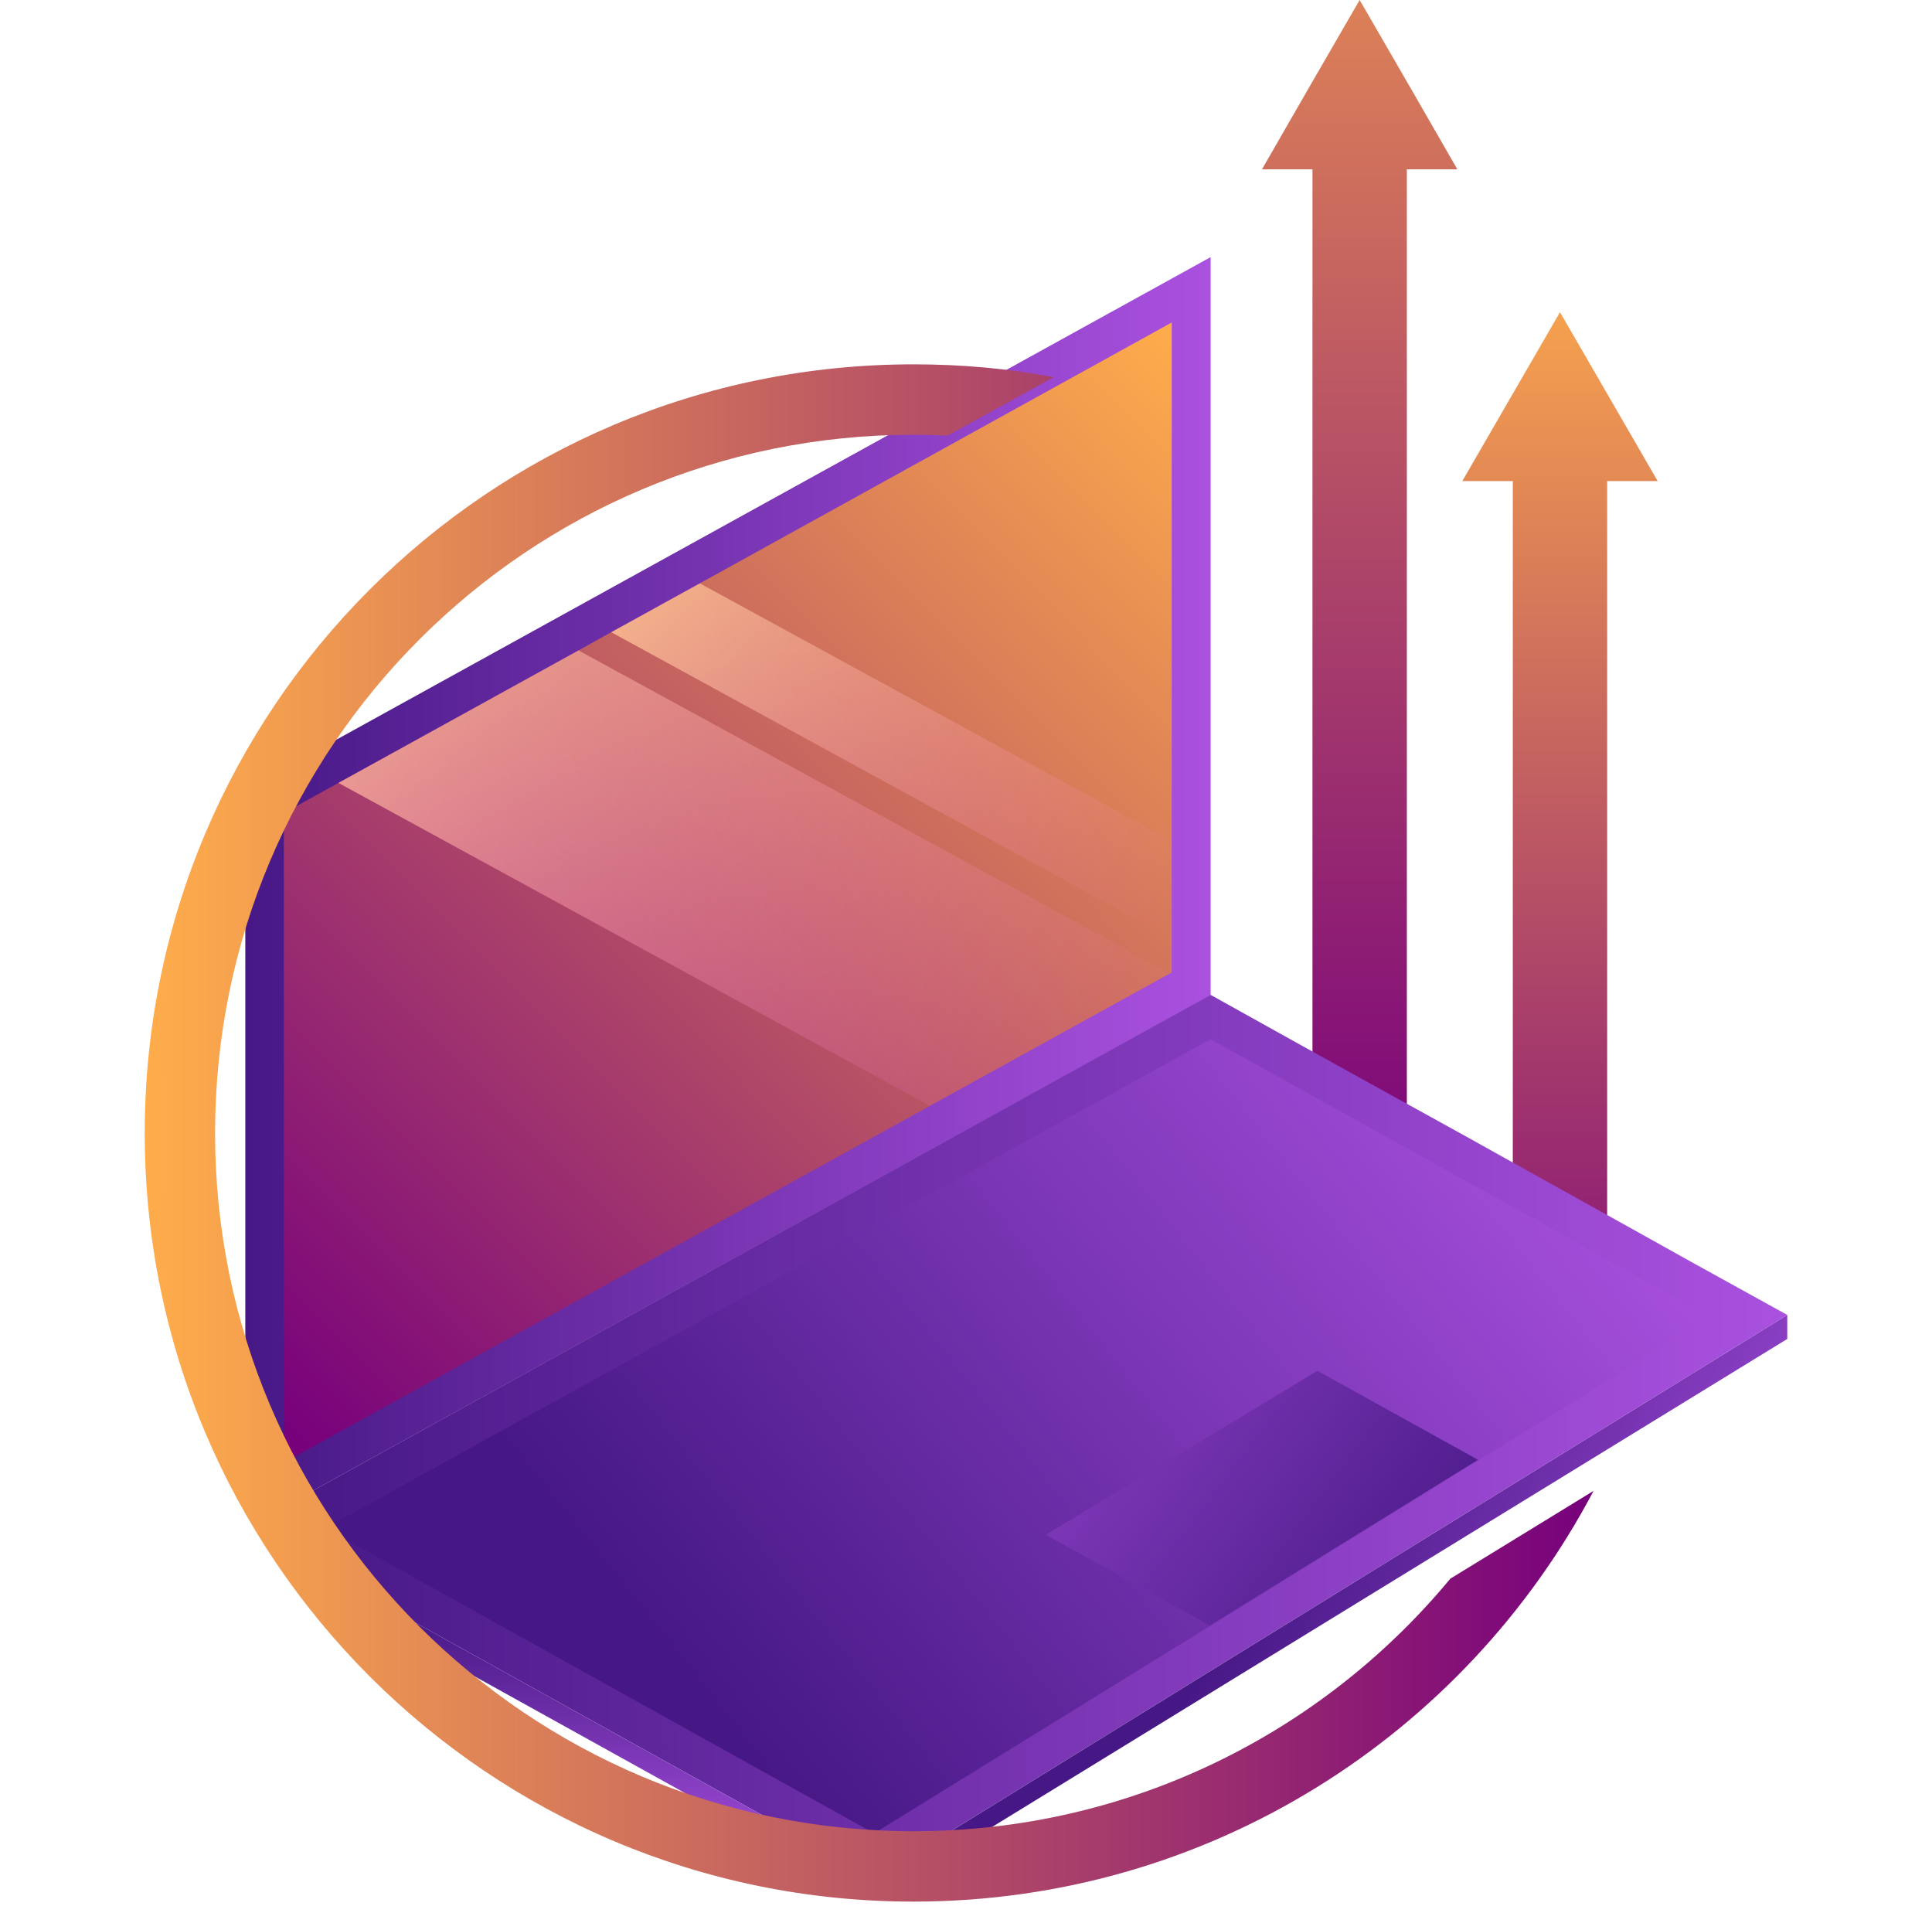
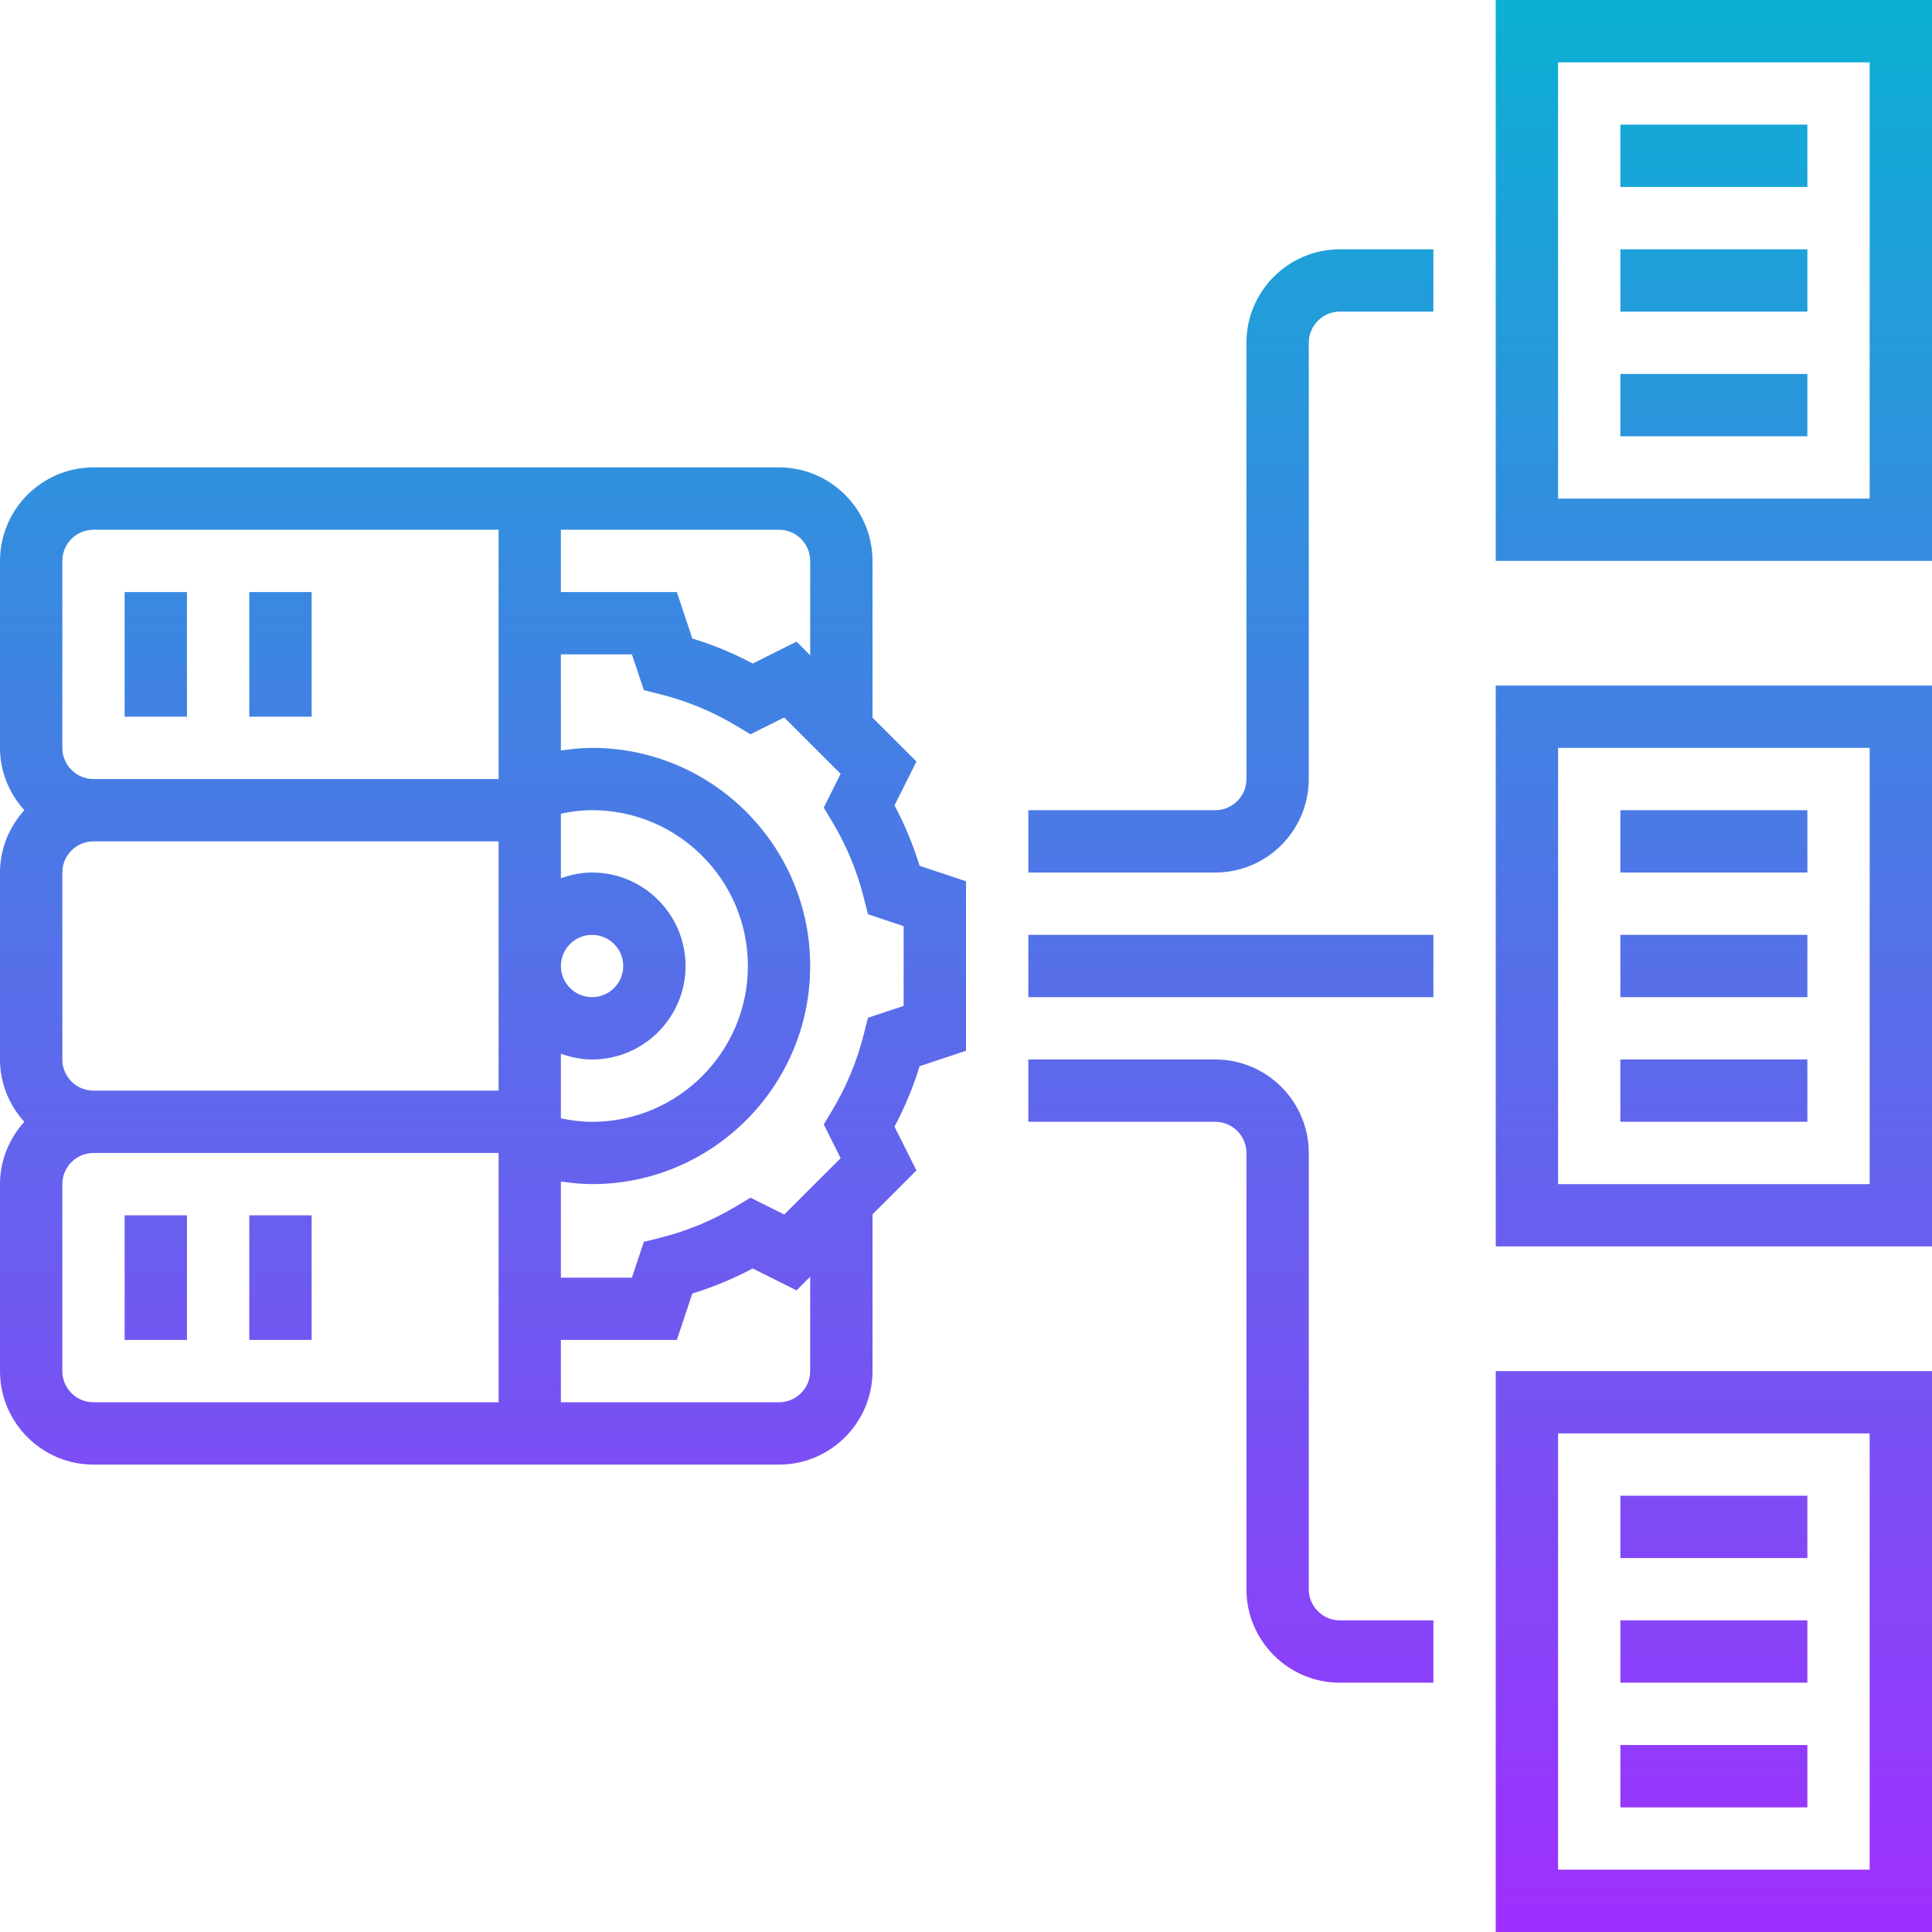
- <svg xmlns="http://www.w3.org/2000/svg" width="98" height="97" viewBox="0 0 98 97" fill="none">
-   <path d="M71.446 4.283L68.968 0L66.49 4.283L64.013 8.588H66.574V62.09H71.362V8.588H73.924L71.446 4.283Z" fill="url(#paint0_linear_3307_660)" />
-   <path d="M81.607 20.115L79.13 15.832L76.652 20.115L74.174 24.398H76.736V68.955H81.523V24.398H84.085L81.607 20.115Z" fill="url(#paint1_linear_3307_660)" />
-   <path d="M61.409 13.04V50.478L14.102 76.578L12.443 75.066V40.063L61.409 13.04Z" fill="url(#paint2_linear_3307_660)" />
-   <path d="M59.435 16.356V49.322L59.351 49.364L47.172 56.084L14.396 74.183V41.238L17.167 39.706L29.346 32.986L31.005 32.063L35.498 29.585L59.435 16.356Z" fill="url(#paint3_linear_3307_660)" />
-   <path d="M90.658 66.688L45.849 94.341L42.595 94.236L17.881 80.525L18.133 80.273L14.101 76.577L61.408 50.456L66.049 53.039L69.156 54.761L74.406 57.659L77.492 59.38L82.742 62.299L85.828 64.021L90.658 66.688Z" fill="url(#paint4_linear_3307_660)" />
-   <path d="M16.496 77.503L61.41 52.705L86.775 66.794L44.339 92.978L16.496 77.503Z" fill="url(#paint5_linear_3307_660)" />
-   <path d="M53.052 77.837L66.826 69.522L74.973 74.036L61.367 82.435L53.052 77.837Z" fill="url(#paint6_linear_3307_660)" />
-   <path d="M42.595 94.237L40.58 94.174L17.189 81.197L17.881 80.525L42.595 94.237Z" fill="url(#paint7_linear_3307_660)" />
-   <path d="M90.659 66.689V67.906L47.509 94.384L45.851 94.342L90.659 66.689Z" fill="url(#paint8_linear_3307_660)" />
-   <path style="mix-blend-mode:screen" d="M59.35 49.365L47.172 56.084L17.166 39.706L29.345 32.987L59.35 49.365Z" fill="url(#paint9_linear_3307_660)" />
-   <path style="mix-blend-mode:screen" d="M59.436 42.646V46.888V47.602L31.005 32.064L35.499 29.586L59.436 42.646Z" fill="url(#paint10_linear_3307_660)" />
-   <path d="M46.333 92.872C26.764 92.872 10.91 77.019 10.91 57.47C10.91 37.901 26.764 22.048 46.333 22.048C46.921 22.048 47.488 22.069 48.076 22.09L53.451 19.129C51.142 18.688 48.769 18.478 46.333 18.478C24.79 18.478 7.341 35.927 7.341 57.47C7.341 78.993 24.79 96.442 46.333 96.442C61.304 96.442 74.302 88.001 80.832 75.612L73.567 80.064C67.079 87.896 57.294 92.872 46.333 92.872Z" fill="url(#paint11_linear_3307_660)" />
+ <svg xmlns="http://www.w3.org/2000/svg" width="200" zoomAndPan="magnify" viewBox="0 0 150 150" height="200" preserveAspectRatio="xMidYMid meet" version="1.0">
  <defs>
-     <linearGradient id="paint0_linear_3307_660" x1="263.53" y1="-21.238" x2="263.53" y2="61.707" gradientUnits="userSpaceOnUse">
-       <stop stop-color="#FFAD4B" />
-       <stop offset="1" stop-color="#77007C" />
-     </linearGradient>
-     <linearGradient id="paint1_linear_3307_660" x1="221.629" y1="11.351" x2="221.629" y2="74.347" gradientUnits="userSpaceOnUse">
-       <stop stop-color="#FFAD4B" />
-       <stop offset="1" stop-color="#77007C" />
-     </linearGradient>
-     <linearGradient id="paint2_linear_3307_660" x1="12.437" y1="13.039" x2="61.404" y2="13.039" gradientUnits="userSpaceOnUse">
-       <stop stop-color="#461885" />
-       <stop offset="1" stop-color="#AA51E0" />
-     </linearGradient>
-     <linearGradient id="paint3_linear_3307_660" x1="95.639" y1="52.784" x2="44.753" y2="103.158" gradientUnits="userSpaceOnUse">
-       <stop stop-color="#FFAD4B" />
-       <stop offset="1" stop-color="#77007C" />
-     </linearGradient>
-     <linearGradient id="paint4_linear_3307_660" x1="14.099" y1="50.458" x2="90.653" y2="50.458" gradientUnits="userSpaceOnUse">
-       <stop stop-color="#461885" />
-       <stop offset="1" stop-color="#AA51E0" />
-     </linearGradient>
-     <linearGradient id="paint5_linear_3307_660" x1="92.153" y1="69.947" x2="49.706" y2="103.681" gradientUnits="userSpaceOnUse">
-       <stop stop-color="#AA51E0" />
-       <stop offset="1" stop-color="#461885" />
-     </linearGradient>
-     <linearGradient id="paint6_linear_3307_660" x1="48.918" y1="55.133" x2="77.804" y2="77.121" gradientUnits="userSpaceOnUse">
-       <stop stop-color="#AA51E0" />
-       <stop offset="1" stop-color="#461885" />
-     </linearGradient>
-     <linearGradient id="paint7_linear_3307_660" x1="26.183" y1="95.148" x2="26.183" y2="81.839" gradientUnits="userSpaceOnUse">
-       <stop stop-color="#AA51E0" />
-       <stop offset="1" stop-color="#461885" />
-     </linearGradient>
-     <linearGradient id="paint8_linear_3307_660" x1="72.927" y1="64.415" x2="94.494" y2="77.061" gradientUnits="userSpaceOnUse">
-       <stop stop-color="#461885" />
-       <stop offset="1" stop-color="#AA51E0" />
-     </linearGradient>
-     <linearGradient id="paint9_linear_3307_660" x1="18.459" y1="18.606" x2="65.745" y2="44.613" gradientUnits="userSpaceOnUse">
-       <stop stop-color="#FFAD4B" />
-       <stop offset="1" stop-color="#77007C" stop-opacity="0" />
-     </linearGradient>
-     <linearGradient id="paint10_linear_3307_660" x1="32.09" y1="19.213" x2="65.116" y2="37.378" gradientUnits="userSpaceOnUse">
-       <stop stop-color="#FFAD4B" />
-       <stop offset="1" stop-color="#77007C" stop-opacity="0" />
-     </linearGradient>
-     <linearGradient id="paint11_linear_3307_660" x1="7.345" y1="18.47" x2="80.832" y2="18.47" gradientUnits="userSpaceOnUse">
-       <stop stop-color="#FFAD4B" />
-       <stop offset="1" stop-color="#77007C" />
+     <clipPath id="b90c40272e">
+       <path d="M 7.258 113.711 L 60.484 113.711 C 64.484 113.711 67.742 110.453 67.742 106.453 L 67.742 94.281 L 71.152 90.875 L 69.449 87.473 C 70.246 85.973 70.898 84.406 71.395 82.781 L 75 81.582 L 75 68.418 L 71.395 67.219 C 70.898 65.598 70.246 64.027 69.449 62.527 L 71.152 59.125 L 67.742 55.719 L 67.742 43.547 C 67.742 39.547 64.484 36.289 60.484 36.289 L 7.258 36.289 C 3.258 36.289 0 39.547 0 43.547 L 0 58.066 C 0 59.93 0.727 61.617 1.887 62.902 C 0.727 64.191 0 65.875 0 67.742 L 0 82.258 C 0 84.125 0.727 85.809 1.887 87.098 C 0.727 88.383 0 90.07 0 91.934 L 0 106.453 C 0 110.453 3.258 113.711 7.258 113.711 Z M 4.84 106.453 L 4.84 91.934 C 4.84 90.602 5.922 89.516 7.258 89.516 L 38.711 89.516 L 38.711 108.871 L 7.258 108.871 C 5.922 108.871 4.84 107.785 4.84 106.453 Z M 4.84 82.258 L 4.84 67.742 C 4.84 66.41 5.922 65.324 7.258 65.324 L 38.711 65.324 L 38.711 84.676 L 7.258 84.676 C 5.922 84.676 4.84 83.59 4.84 82.258 Z M 43.547 81.812 C 44.309 82.082 45.117 82.258 45.969 82.258 C 49.969 82.258 53.227 79 53.227 75 C 53.227 71 49.969 67.742 45.969 67.742 C 45.117 67.742 44.309 67.918 43.547 68.188 L 43.547 63.172 C 44.344 63.008 45.145 62.902 45.969 62.902 C 52.637 62.902 58.066 68.328 58.066 75 C 58.066 81.672 52.637 87.098 45.969 87.098 C 45.145 87.098 44.344 86.992 43.547 86.828 Z M 43.547 75 C 43.547 73.668 44.633 72.582 45.969 72.582 C 47.305 72.582 48.387 73.668 48.387 75 C 48.387 76.332 47.305 77.418 45.969 77.418 C 44.633 77.418 43.547 76.332 43.547 75 Z M 62.902 106.453 C 62.902 107.785 61.82 108.871 60.484 108.871 L 43.547 108.871 L 43.547 104.031 L 52.551 104.031 L 53.754 100.426 C 55.375 99.93 56.945 99.277 58.441 98.484 L 61.844 100.184 L 62.902 99.125 Z M 70.16 71.906 L 70.16 78.098 L 67.387 79.02 L 67.062 80.309 C 66.543 82.371 65.727 84.34 64.637 86.164 L 63.957 87.301 L 65.266 89.922 L 60.887 94.297 L 58.266 92.988 L 57.129 93.672 C 55.309 94.762 53.34 95.578 51.273 96.094 L 49.988 96.418 L 49.062 99.195 L 43.547 99.195 L 43.547 91.73 C 44.348 91.848 45.152 91.934 45.969 91.934 C 55.305 91.934 62.902 84.34 62.902 75 C 62.902 65.66 55.305 58.066 45.969 58.066 C 45.152 58.066 44.348 58.152 43.547 58.27 L 43.547 50.805 L 49.062 50.805 L 49.988 53.582 L 51.273 53.906 C 53.34 54.422 55.309 55.242 57.129 56.328 L 58.266 57.012 L 60.887 55.703 L 65.266 60.078 L 63.957 62.699 L 64.637 63.836 C 65.727 65.66 66.543 67.629 67.062 69.691 L 67.387 70.98 Z M 62.902 43.547 L 62.902 50.875 L 61.844 49.816 L 58.441 51.516 C 56.945 50.719 55.375 50.07 53.754 49.574 L 52.551 45.969 L 43.547 45.969 L 43.547 41.129 L 60.484 41.129 C 61.82 41.129 62.902 42.215 62.902 43.547 Z M 4.84 43.547 C 4.84 42.215 5.922 41.129 7.258 41.129 L 38.711 41.129 L 38.711 60.484 L 7.258 60.484 C 5.922 60.484 4.84 59.398 4.84 58.066 Z M 116.129 43.547 L 150 43.547 L 150 0 L 116.129 0 Z M 120.969 4.84 L 145.16 4.84 L 145.16 38.711 L 120.969 38.711 Z M 116.129 96.773 L 150 96.773 L 150 53.227 L 116.129 53.227 Z M 120.969 58.066 L 145.16 58.066 L 145.16 91.934 L 120.969 91.934 Z M 116.129 150 L 150 150 L 150 106.453 L 116.129 106.453 Z M 120.969 111.289 L 145.16 111.289 L 145.16 145.16 L 120.969 145.16 Z M 125.805 116.129 L 140.324 116.129 L 140.324 120.969 L 125.805 120.969 Z M 125.805 125.805 L 140.324 125.805 L 140.324 130.645 L 125.805 130.645 Z M 125.805 135.484 L 140.324 135.484 L 140.324 140.324 L 125.805 140.324 Z M 125.805 62.902 L 140.324 62.902 L 140.324 67.742 L 125.805 67.742 Z M 125.805 72.582 L 140.324 72.582 L 140.324 77.418 L 125.805 77.418 Z M 125.805 82.258 L 140.324 82.258 L 140.324 87.098 L 125.805 87.098 Z M 125.805 9.676 L 140.324 9.676 L 140.324 14.516 L 125.805 14.516 Z M 125.805 19.355 L 140.324 19.355 L 140.324 24.195 L 125.805 24.195 Z M 125.805 29.031 L 140.324 29.031 L 140.324 33.871 L 125.805 33.871 Z M 79.84 72.582 L 111.289 72.582 L 111.289 77.418 L 79.84 77.418 Z M 79.84 82.258 L 94.355 82.258 C 98.355 82.258 101.613 85.516 101.613 89.516 L 101.613 123.387 C 101.613 124.719 102.695 125.805 104.031 125.805 L 111.289 125.805 L 111.289 130.645 L 104.031 130.645 C 100.031 130.645 96.773 127.391 96.773 123.387 L 96.773 89.516 C 96.773 88.184 95.691 87.098 94.355 87.098 L 79.84 87.098 Z M 94.355 67.742 L 79.84 67.742 L 79.84 62.902 L 94.355 62.902 C 95.691 62.902 96.773 61.816 96.773 60.484 L 96.773 26.613 C 96.773 22.609 100.031 19.355 104.031 19.355 L 111.289 19.355 L 111.289 24.195 L 104.031 24.195 C 102.695 24.195 101.613 25.281 101.613 26.613 L 101.613 60.484 C 101.613 64.484 98.355 67.742 94.355 67.742 Z M 14.516 55.645 L 9.676 55.645 L 9.676 45.969 L 14.516 45.969 Z M 24.195 55.645 L 19.355 55.645 L 19.355 45.969 L 24.195 45.969 Z M 9.676 94.355 L 14.516 94.355 L 14.516 104.031 L 9.676 104.031 Z M 24.195 94.355 L 24.195 104.031 L 19.355 104.031 L 19.355 94.355 Z M 24.195 94.355 " clip-rule="nonzero" />
+     </clipPath>
+     <linearGradient x1="31" gradientTransform="matrix(2.419355, 0, 0, 2.419355, 0.00000125, 0.000002)" y1="62" x2="31" gradientUnits="userSpaceOnUse" y2="0" id="96fa53f607">
+       <stop stop-opacity="1" stop-color="rgb(62.399%, 18.399%, 99.998%)" offset="0" />
+       <stop stop-opacity="1" stop-color="rgb(62.172%, 18.597%, 99.931%)" offset="0.004" />
+       <stop stop-opacity="1" stop-color="rgb(61.945%, 18.797%, 99.864%)" offset="0.008" />
+       <stop stop-opacity="1" stop-color="rgb(61.717%, 18.996%, 99.796%)" offset="0.012" />
+       <stop stop-opacity="1" stop-color="rgb(61.491%, 19.196%, 99.728%)" offset="0.016" />
+       <stop stop-opacity="1" stop-color="rgb(61.264%, 19.394%, 99.661%)" offset="0.02" />
+       <stop stop-opacity="1" stop-color="rgb(61.038%, 19.594%, 99.594%)" offset="0.023" />
+       <stop stop-opacity="1" stop-color="rgb(60.811%, 19.794%, 99.525%)" offset="0.027" />
+       <stop stop-opacity="1" stop-color="rgb(60.583%, 19.994%, 99.458%)" offset="0.031" />
+       <stop stop-opacity="1" stop-color="rgb(60.356%, 20.192%, 99.391%)" offset="0.035" />
+       <stop stop-opacity="1" stop-color="rgb(60.13%, 20.392%, 99.324%)" offset="0.039" />
+       <stop stop-opacity="1" stop-color="rgb(59.903%, 20.59%, 99.255%)" offset="0.043" />
+       <stop stop-opacity="1" stop-color="rgb(59.676%, 20.79%, 99.188%)" offset="0.047" />
+       <stop stop-opacity="1" stop-color="rgb(59.448%, 20.988%, 99.12%)" offset="0.051" />
+       <stop stop-opacity="1" stop-color="rgb(59.222%, 21.188%, 99.052%)" offset="0.055" />
+       <stop stop-opacity="1" stop-color="rgb(58.995%, 21.387%, 98.985%)" offset="0.059" />
+       <stop stop-opacity="1" stop-color="rgb(58.768%, 21.587%, 98.918%)" offset="0.062" />
+       <stop stop-opacity="1" stop-color="rgb(58.54%, 21.785%, 98.849%)" offset="0.066" />
+       <stop stop-opacity="1" stop-color="rgb(58.315%, 21.985%, 98.782%)" offset="0.07" />
+       <stop stop-opacity="1" stop-color="rgb(58.087%, 22.183%, 98.715%)" offset="0.074" />
+       <stop stop-opacity="1" stop-color="rgb(57.86%, 22.383%, 98.648%)" offset="0.078" />
+       <stop stop-opacity="1" stop-color="rgb(57.632%, 22.581%, 98.579%)" offset="0.082" />
+       <stop stop-opacity="1" stop-color="rgb(57.407%, 22.781%, 98.512%)" offset="0.086" />
+       <stop stop-opacity="1" stop-color="rgb(57.179%, 22.981%, 98.445%)" offset="0.09" />
+       <stop stop-opacity="1" stop-color="rgb(56.952%, 23.181%, 98.378%)" offset="0.094" />
+       <stop stop-opacity="1" stop-color="rgb(56.725%, 23.38%, 98.309%)" offset="0.098" />
+       <stop stop-opacity="1" stop-color="rgb(56.499%, 23.579%, 98.242%)" offset="0.102" />
+       <stop stop-opacity="1" stop-color="rgb(56.271%, 23.778%, 98.174%)" offset="0.105" />
+       <stop stop-opacity="1" stop-color="rgb(56.044%, 23.978%, 98.106%)" offset="0.109" />
+       <stop stop-opacity="1" stop-color="rgb(55.817%, 24.176%, 98.039%)" offset="0.113" />
+       <stop stop-opacity="1" stop-color="rgb(55.591%, 24.376%, 97.972%)" offset="0.117" />
+       <stop stop-opacity="1" stop-color="rgb(55.363%, 24.574%, 97.903%)" offset="0.121" />
+       <stop stop-opacity="1" stop-color="rgb(55.136%, 24.774%, 97.836%)" offset="0.125" />
+       <stop stop-opacity="1" stop-color="rgb(54.909%, 24.973%, 97.769%)" offset="0.129" />
+       <stop stop-opacity="1" stop-color="rgb(54.683%, 25.172%, 97.702%)" offset="0.133" />
+       <stop stop-opacity="1" stop-color="rgb(54.456%, 25.371%, 97.633%)" offset="0.137" />
+       <stop stop-opacity="1" stop-color="rgb(54.228%, 25.571%, 97.566%)" offset="0.141" />
+       <stop stop-opacity="1" stop-color="rgb(54.001%, 25.769%, 97.499%)" offset="0.145" />
+       <stop stop-opacity="1" stop-color="rgb(53.775%, 25.969%, 97.432%)" offset="0.148" />
+       <stop stop-opacity="1" stop-color="rgb(53.548%, 26.169%, 97.363%)" offset="0.152" />
+       <stop stop-opacity="1" stop-color="rgb(53.322%, 26.369%, 97.296%)" offset="0.156" />
+       <stop stop-opacity="1" stop-color="rgb(53.094%, 26.567%, 97.227%)" offset="0.16" />
+       <stop stop-opacity="1" stop-color="rgb(52.867%, 26.767%, 97.16%)" offset="0.164" />
+       <stop stop-opacity="1" stop-color="rgb(52.64%, 26.965%, 97.093%)" offset="0.168" />
+       <stop stop-opacity="1" stop-color="rgb(52.414%, 27.165%, 97.026%)" offset="0.172" />
+       <stop stop-opacity="1" stop-color="rgb(52.187%, 27.364%, 96.957%)" offset="0.176" />
+       <stop stop-opacity="1" stop-color="rgb(51.959%, 27.563%, 96.89%)" offset="0.18" />
+       <stop stop-opacity="1" stop-color="rgb(51.732%, 27.762%, 96.823%)" offset="0.184" />
+       <stop stop-opacity="1" stop-color="rgb(51.506%, 27.962%, 96.756%)" offset="0.188" />
+       <stop stop-opacity="1" stop-color="rgb(51.279%, 28.16%, 96.687%)" offset="0.191" />
+       <stop stop-opacity="1" stop-color="rgb(51.051%, 28.36%, 96.62%)" offset="0.195" />
+       <stop stop-opacity="1" stop-color="rgb(50.824%, 28.558%, 96.553%)" offset="0.199" />
+       <stop stop-opacity="1" stop-color="rgb(50.598%, 28.758%, 96.486%)" offset="0.203" />
+       <stop stop-opacity="1" stop-color="rgb(50.371%, 28.957%, 96.417%)" offset="0.207" />
+       <stop stop-opacity="1" stop-color="rgb(50.143%, 29.156%, 96.35%)" offset="0.211" />
+       <stop stop-opacity="1" stop-color="rgb(49.916%, 29.355%, 96.281%)" offset="0.215" />
+       <stop stop-opacity="1" stop-color="rgb(49.69%, 29.555%, 96.214%)" offset="0.219" />
+       <stop stop-opacity="1" stop-color="rgb(49.463%, 29.755%, 96.147%)" offset="0.223" />
+       <stop stop-opacity="1" stop-color="rgb(49.236%, 29.955%, 96.08%)" offset="0.227" />
+       <stop stop-opacity="1" stop-color="rgb(49.008%, 30.153%, 96.011%)" offset="0.23" />
+       <stop stop-opacity="1" stop-color="rgb(48.782%, 30.353%, 95.944%)" offset="0.234" />
+       <stop stop-opacity="1" stop-color="rgb(48.555%, 30.551%, 95.877%)" offset="0.238" />
+       <stop stop-opacity="1" stop-color="rgb(48.328%, 30.751%, 95.81%)" offset="0.242" />
+       <stop stop-opacity="1" stop-color="rgb(48.1%, 30.949%, 95.741%)" offset="0.246" />
+       <stop stop-opacity="1" stop-color="rgb(47.874%, 31.149%, 95.674%)" offset="0.25" />
+       <stop stop-opacity="1" stop-color="rgb(47.647%, 31.348%, 95.605%)" offset="0.254" />
+       <stop stop-opacity="1" stop-color="rgb(47.42%, 31.548%, 95.538%)" offset="0.258" />
+       <stop stop-opacity="1" stop-color="rgb(47.192%, 31.746%, 95.471%)" offset="0.262" />
+       <stop stop-opacity="1" stop-color="rgb(46.967%, 31.946%, 95.404%)" offset="0.266" />
+       <stop stop-opacity="1" stop-color="rgb(46.739%, 32.144%, 95.335%)" offset="0.27" />
+       <stop stop-opacity="1" stop-color="rgb(46.512%, 32.344%, 95.268%)" offset="0.273" />
+       <stop stop-opacity="1" stop-color="rgb(46.284%, 32.542%, 95.201%)" offset="0.277" />
+       <stop stop-opacity="1" stop-color="rgb(46.059%, 32.742%, 95.134%)" offset="0.281" />
+       <stop stop-opacity="1" stop-color="rgb(45.831%, 32.942%, 95.065%)" offset="0.285" />
+       <stop stop-opacity="1" stop-color="rgb(45.604%, 33.142%, 94.998%)" offset="0.289" />
+       <stop stop-opacity="1" stop-color="rgb(45.377%, 33.34%, 94.931%)" offset="0.293" />
+       <stop stop-opacity="1" stop-color="rgb(45.151%, 33.54%, 94.864%)" offset="0.297" />
+       <stop stop-opacity="1" stop-color="rgb(44.923%, 33.739%, 94.795%)" offset="0.301" />
+       <stop stop-opacity="1" stop-color="rgb(44.698%, 33.939%, 94.728%)" offset="0.305" />
+       <stop stop-opacity="1" stop-color="rgb(44.47%, 34.137%, 94.659%)" offset="0.309" />
+       <stop stop-opacity="1" stop-color="rgb(44.243%, 34.337%, 94.592%)" offset="0.312" />
+       <stop stop-opacity="1" stop-color="rgb(44.016%, 34.535%, 94.525%)" offset="0.316" />
+       <stop stop-opacity="1" stop-color="rgb(43.79%, 34.735%, 94.458%)" offset="0.32" />
+       <stop stop-opacity="1" stop-color="rgb(43.562%, 34.933%, 94.389%)" offset="0.324" />
+       <stop stop-opacity="1" stop-color="rgb(43.335%, 35.133%, 94.322%)" offset="0.328" />
+       <stop stop-opacity="1" stop-color="rgb(43.108%, 35.332%, 94.255%)" offset="0.332" />
+       <stop stop-opacity="1" stop-color="rgb(42.882%, 35.532%, 94.188%)" offset="0.336" />
+       <stop stop-opacity="1" stop-color="rgb(42.654%, 35.73%, 94.119%)" offset="0.34" />
+       <stop stop-opacity="1" stop-color="rgb(42.427%, 35.93%, 94.052%)" offset="0.344" />
+       <stop stop-opacity="1" stop-color="rgb(42.2%, 36.13%, 93.985%)" offset="0.348" />
+       <stop stop-opacity="1" stop-color="rgb(41.974%, 36.33%, 93.918%)" offset="0.352" />
+       <stop stop-opacity="1" stop-color="rgb(41.747%, 36.528%, 93.849%)" offset="0.355" />
+       <stop stop-opacity="1" stop-color="rgb(41.519%, 36.728%, 93.782%)" offset="0.359" />
+       <stop stop-opacity="1" stop-color="rgb(41.292%, 36.926%, 93.713%)" offset="0.363" />
+       <stop stop-opacity="1" stop-color="rgb(41.066%, 37.126%, 93.646%)" offset="0.367" />
+       <stop stop-opacity="1" stop-color="rgb(40.839%, 37.325%, 93.579%)" offset="0.371" />
+       <stop stop-opacity="1" stop-color="rgb(40.611%, 37.524%, 93.512%)" offset="0.375" />
+       <stop stop-opacity="1" stop-color="rgb(40.384%, 37.723%, 93.443%)" offset="0.379" />
+       <stop stop-opacity="1" stop-color="rgb(40.158%, 37.923%, 93.376%)" offset="0.383" />
+       <stop stop-opacity="1" stop-color="rgb(39.931%, 38.121%, 93.309%)" offset="0.387" />
+       <stop stop-opacity="1" stop-color="rgb(39.703%, 38.321%, 93.242%)" offset="0.391" />
+       <stop stop-opacity="1" stop-color="rgb(39.476%, 38.519%, 93.173%)" offset="0.395" />
+       <stop stop-opacity="1" stop-color="rgb(39.25%, 38.719%, 93.106%)" offset="0.398" />
+       <stop stop-opacity="1" stop-color="rgb(39.023%, 38.918%, 93.039%)" offset="0.402" />
+       <stop stop-opacity="1" stop-color="rgb(38.795%, 39.117%, 92.972%)" offset="0.406" />
+       <stop stop-opacity="1" stop-color="rgb(38.568%, 39.316%, 92.903%)" offset="0.41" />
+       <stop stop-opacity="1" stop-color="rgb(38.342%, 39.516%, 92.836%)" offset="0.414" />
+       <stop stop-opacity="1" stop-color="rgb(38.115%, 39.716%, 92.767%)" offset="0.418" />
+       <stop stop-opacity="1" stop-color="rgb(37.888%, 39.915%, 92.7%)" offset="0.422" />
+       <stop stop-opacity="1" stop-color="rgb(37.66%, 40.114%, 92.633%)" offset="0.426" />
+       <stop stop-opacity="1" stop-color="rgb(37.434%, 40.314%, 92.566%)" offset="0.43" />
+       <stop stop-opacity="1" stop-color="rgb(37.207%, 40.512%, 92.497%)" offset="0.434" />
+       <stop stop-opacity="1" stop-color="rgb(36.981%, 40.712%, 92.43%)" offset="0.438" />
+       <stop stop-opacity="1" stop-color="rgb(36.754%, 40.91%, 92.363%)" offset="0.441" />
+       <stop stop-opacity="1" stop-color="rgb(36.526%, 41.11%, 92.296%)" offset="0.445" />
+       <stop stop-opacity="1" stop-color="rgb(36.299%, 41.309%, 92.227%)" offset="0.449" />
+       <stop stop-opacity="1" stop-color="rgb(36.073%, 41.508%, 92.16%)" offset="0.453" />
+       <stop stop-opacity="1" stop-color="rgb(35.846%, 41.707%, 92.093%)" offset="0.457" />
+       <stop stop-opacity="1" stop-color="rgb(35.619%, 41.907%, 92.026%)" offset="0.461" />
+       <stop stop-opacity="1" stop-color="rgb(35.391%, 42.105%, 91.957%)" offset="0.465" />
+       <stop stop-opacity="1" stop-color="rgb(35.165%, 42.305%, 91.89%)" offset="0.469" />
+       <stop stop-opacity="1" stop-color="rgb(34.938%, 42.503%, 91.821%)" offset="0.473" />
+       <stop stop-opacity="1" stop-color="rgb(34.711%, 42.703%, 91.754%)" offset="0.477" />
+       <stop stop-opacity="1" stop-color="rgb(34.483%, 42.903%, 91.687%)" offset="0.48" />
+       <stop stop-opacity="1" stop-color="rgb(34.258%, 43.103%, 91.62%)" offset="0.484" />
+       <stop stop-opacity="1" stop-color="rgb(34.03%, 43.301%, 91.551%)" offset="0.488" />
+       <stop stop-opacity="1" stop-color="rgb(33.803%, 43.501%, 91.484%)" offset="0.492" />
+       <stop stop-opacity="1" stop-color="rgb(33.575%, 43.7%, 91.417%)" offset="0.496" />
+       <stop stop-opacity="1" stop-color="rgb(33.35%, 43.9%, 91.35%)" offset="0.5" />
+       <stop stop-opacity="1" stop-color="rgb(33.122%, 44.098%, 91.281%)" offset="0.504" />
+       <stop stop-opacity="1" stop-color="rgb(32.895%, 44.298%, 91.214%)" offset="0.508" />
+       <stop stop-opacity="1" stop-color="rgb(32.668%, 44.496%, 91.145%)" offset="0.512" />
+       <stop stop-opacity="1" stop-color="rgb(32.442%, 44.696%, 91.078%)" offset="0.516" />
+       <stop stop-opacity="1" stop-color="rgb(32.214%, 44.894%, 91.011%)" offset="0.52" />
+       <stop stop-opacity="1" stop-color="rgb(31.987%, 45.094%, 90.944%)" offset="0.523" />
+       <stop stop-opacity="1" stop-color="rgb(31.76%, 45.293%, 90.875%)" offset="0.527" />
+       <stop stop-opacity="1" stop-color="rgb(31.534%, 45.493%, 90.808%)" offset="0.531" />
+       <stop stop-opacity="1" stop-color="rgb(31.306%, 45.691%, 90.741%)" offset="0.535" />
+       <stop stop-opacity="1" stop-color="rgb(31.079%, 45.891%, 90.674%)" offset="0.539" />
+       <stop stop-opacity="1" stop-color="rgb(30.852%, 46.091%, 90.605%)" offset="0.543" />
+       <stop stop-opacity="1" stop-color="rgb(30.626%, 46.291%, 90.538%)" offset="0.547" />
+       <stop stop-opacity="1" stop-color="rgb(30.399%, 46.489%, 90.471%)" offset="0.551" />
+       <stop stop-opacity="1" stop-color="rgb(30.171%, 46.689%, 90.404%)" offset="0.555" />
+       <stop stop-opacity="1" stop-color="rgb(29.944%, 46.887%, 90.335%)" offset="0.559" />
+       <stop stop-opacity="1" stop-color="rgb(29.718%, 47.087%, 90.268%)" offset="0.562" />
+       <stop stop-opacity="1" stop-color="rgb(29.491%, 47.285%, 90.199%)" offset="0.566" />
+       <stop stop-opacity="1" stop-color="rgb(29.265%, 47.485%, 90.132%)" offset="0.57" />
+       <stop stop-opacity="1" stop-color="rgb(29.037%, 47.684%, 90.065%)" offset="0.574" />
+       <stop stop-opacity="1" stop-color="rgb(28.81%, 47.884%, 89.998%)" offset="0.578" />
+       <stop stop-opacity="1" stop-color="rgb(28.583%, 48.082%, 89.929%)" offset="0.582" />
+       <stop stop-opacity="1" stop-color="rgb(28.357%, 48.282%, 89.862%)" offset="0.586" />
+       <stop stop-opacity="1" stop-color="rgb(28.13%, 48.48%, 89.795%)" offset="0.59" />
+       <stop stop-opacity="1" stop-color="rgb(27.902%, 48.68%, 89.728%)" offset="0.594" />
+       <stop stop-opacity="1" stop-color="rgb(27.675%, 48.878%, 89.659%)" offset="0.598" />
+       <stop stop-opacity="1" stop-color="rgb(27.449%, 49.078%, 89.592%)" offset="0.602" />
+       <stop stop-opacity="1" stop-color="rgb(27.222%, 49.277%, 89.525%)" offset="0.605" />
+       <stop stop-opacity="1" stop-color="rgb(26.994%, 49.477%, 89.458%)" offset="0.609" />
+       <stop stop-opacity="1" stop-color="rgb(26.767%, 49.677%, 89.389%)" offset="0.613" />
+       <stop stop-opacity="1" stop-color="rgb(26.541%, 49.876%, 89.322%)" offset="0.617" />
+       <stop stop-opacity="1" stop-color="rgb(26.314%, 50.075%, 89.253%)" offset="0.621" />
+       <stop stop-opacity="1" stop-color="rgb(26.086%, 50.275%, 89.186%)" offset="0.625" />
+       <stop stop-opacity="1" stop-color="rgb(25.859%, 50.473%, 89.119%)" offset="0.629" />
+       <stop stop-opacity="1" stop-color="rgb(25.633%, 50.673%, 89.052%)" offset="0.633" />
+       <stop stop-opacity="1" stop-color="rgb(25.406%, 50.871%, 88.983%)" offset="0.637" />
+       <stop stop-opacity="1" stop-color="rgb(25.179%, 51.071%, 88.916%)" offset="0.641" />
+       <stop stop-opacity="1" stop-color="rgb(24.951%, 51.27%, 88.849%)" offset="0.645" />
+       <stop stop-opacity="1" stop-color="rgb(24.725%, 51.469%, 88.782%)" offset="0.648" />
+       <stop stop-opacity="1" stop-color="rgb(24.498%, 51.668%, 88.713%)" offset="0.652" />
+       <stop stop-opacity="1" stop-color="rgb(24.271%, 51.868%, 88.646%)" offset="0.656" />
+       <stop stop-opacity="1" stop-color="rgb(24.043%, 52.066%, 88.579%)" offset="0.66" />
+       <stop stop-opacity="1" stop-color="rgb(23.817%, 52.266%, 88.512%)" offset="0.664" />
+       <stop stop-opacity="1" stop-color="rgb(23.59%, 52.464%, 88.443%)" offset="0.668" />
+       <stop stop-opacity="1" stop-color="rgb(23.363%, 52.664%, 88.376%)" offset="0.672" />
+       <stop stop-opacity="1" stop-color="rgb(23.135%, 52.864%, 88.307%)" offset="0.676" />
+       <stop stop-opacity="1" stop-color="rgb(22.91%, 53.064%, 88.24%)" offset="0.68" />
+       <stop stop-opacity="1" stop-color="rgb(22.682%, 53.262%, 88.173%)" offset="0.684" />
+       <stop stop-opacity="1" stop-color="rgb(22.455%, 53.462%, 88.106%)" offset="0.688" />
+       <stop stop-opacity="1" stop-color="rgb(22.227%, 53.661%, 88.037%)" offset="0.691" />
+       <stop stop-opacity="1" stop-color="rgb(22.002%, 53.86%, 87.97%)" offset="0.695" />
+       <stop stop-opacity="1" stop-color="rgb(21.774%, 54.059%, 87.903%)" offset="0.699" />
+       <stop stop-opacity="1" stop-color="rgb(21.547%, 54.259%, 87.836%)" offset="0.703" />
+       <stop stop-opacity="1" stop-color="rgb(21.32%, 54.457%, 87.767%)" offset="0.707" />
+       <stop stop-opacity="1" stop-color="rgb(21.094%, 54.657%, 87.7%)" offset="0.711" />
+       <stop stop-opacity="1" stop-color="rgb(20.866%, 54.855%, 87.633%)" offset="0.715" />
+       <stop stop-opacity="1" stop-color="rgb(20.641%, 55.055%, 87.566%)" offset="0.719" />
+       <stop stop-opacity="1" stop-color="rgb(20.413%, 55.254%, 87.497%)" offset="0.723" />
+       <stop stop-opacity="1" stop-color="rgb(20.186%, 55.453%, 87.43%)" offset="0.727" />
+       <stop stop-opacity="1" stop-color="rgb(19.958%, 55.652%, 87.361%)" offset="0.73" />
+       <stop stop-opacity="1" stop-color="rgb(19.733%, 55.852%, 87.294%)" offset="0.734" />
+       <stop stop-opacity="1" stop-color="rgb(19.505%, 56.052%, 87.227%)" offset="0.738" />
+       <stop stop-opacity="1" stop-color="rgb(19.278%, 56.252%, 87.16%)" offset="0.742" />
+       <stop stop-opacity="1" stop-color="rgb(19.051%, 56.45%, 87.091%)" offset="0.746" />
+       <stop stop-opacity="1" stop-color="rgb(18.825%, 56.65%, 87.024%)" offset="0.75" />
+       <stop stop-opacity="1" stop-color="rgb(18.597%, 56.848%, 86.957%)" offset="0.754" />
+       <stop stop-opacity="1" stop-color="rgb(18.37%, 57.048%, 86.89%)" offset="0.758" />
+       <stop stop-opacity="1" stop-color="rgb(18.143%, 57.246%, 86.821%)" offset="0.762" />
+       <stop stop-opacity="1" stop-color="rgb(17.917%, 57.446%, 86.754%)" offset="0.766" />
+       <stop stop-opacity="1" stop-color="rgb(17.69%, 57.645%, 86.685%)" offset="0.77" />
+       <stop stop-opacity="1" stop-color="rgb(17.462%, 57.845%, 86.618%)" offset="0.773" />
+       <stop stop-opacity="1" stop-color="rgb(17.235%, 58.043%, 86.551%)" offset="0.777" />
+       <stop stop-opacity="1" stop-color="rgb(17.009%, 58.243%, 86.484%)" offset="0.781" />
+       <stop stop-opacity="1" stop-color="rgb(16.782%, 58.441%, 86.415%)" offset="0.785" />
+       <stop stop-opacity="1" stop-color="rgb(16.554%, 58.641%, 86.348%)" offset="0.789" />
+       <stop stop-opacity="1" stop-color="rgb(16.327%, 58.839%, 86.281%)" offset="0.793" />
+       <stop stop-opacity="1" stop-color="rgb(16.101%, 59.039%, 86.214%)" offset="0.797" />
+       <stop stop-opacity="1" stop-color="rgb(15.874%, 59.238%, 86.145%)" offset="0.801" />
+       <stop stop-opacity="1" stop-color="rgb(15.646%, 59.438%, 86.078%)" offset="0.805" />
+       <stop stop-opacity="1" stop-color="rgb(15.419%, 59.637%, 86.011%)" offset="0.809" />
+       <stop stop-opacity="1" stop-color="rgb(15.193%, 59.837%, 85.944%)" offset="0.812" />
+       <stop stop-opacity="1" stop-color="rgb(14.966%, 60.036%, 85.875%)" offset="0.816" />
+       <stop stop-opacity="1" stop-color="rgb(14.738%, 60.236%, 85.808%)" offset="0.82" />
+       <stop stop-opacity="1" stop-color="rgb(14.511%, 60.434%, 85.739%)" offset="0.824" />
+       <stop stop-opacity="1" stop-color="rgb(14.285%, 60.634%, 85.672%)" offset="0.828" />
+       <stop stop-opacity="1" stop-color="rgb(14.058%, 60.832%, 85.605%)" offset="0.832" />
+       <stop stop-opacity="1" stop-color="rgb(13.831%, 61.032%, 85.538%)" offset="0.836" />
+       <stop stop-opacity="1" stop-color="rgb(13.603%, 61.23%, 85.469%)" offset="0.84" />
+       <stop stop-opacity="1" stop-color="rgb(13.377%, 61.43%, 85.402%)" offset="0.844" />
+       <stop stop-opacity="1" stop-color="rgb(13.15%, 61.629%, 85.335%)" offset="0.848" />
+       <stop stop-opacity="1" stop-color="rgb(12.924%, 61.829%, 85.268%)" offset="0.852" />
+       <stop stop-opacity="1" stop-color="rgb(12.697%, 62.027%, 85.199%)" offset="0.855" />
+       <stop stop-opacity="1" stop-color="rgb(12.469%, 62.227%, 85.132%)" offset="0.859" />
+       <stop stop-opacity="1" stop-color="rgb(12.242%, 62.425%, 85.065%)" offset="0.863" />
+       <stop stop-opacity="1" stop-color="rgb(12.016%, 62.625%, 84.998%)" offset="0.867" />
+       <stop stop-opacity="1" stop-color="rgb(11.789%, 62.825%, 84.929%)" offset="0.871" />
+       <stop stop-opacity="1" stop-color="rgb(11.562%, 63.025%, 84.862%)" offset="0.875" />
+       <stop stop-opacity="1" stop-color="rgb(11.334%, 63.223%, 84.793%)" offset="0.879" />
+       <stop stop-opacity="1" stop-color="rgb(11.108%, 63.423%, 84.726%)" offset="0.883" />
+       <stop stop-opacity="1" stop-color="rgb(10.881%, 63.622%, 84.659%)" offset="0.887" />
+       <stop stop-opacity="1" stop-color="rgb(10.654%, 63.821%, 84.592%)" offset="0.891" />
+       <stop stop-opacity="1" stop-color="rgb(10.426%, 64.02%, 84.523%)" offset="0.895" />
+       <stop stop-opacity="1" stop-color="rgb(10.2%, 64.22%, 84.456%)" offset="0.898" />
+       <stop stop-opacity="1" stop-color="rgb(9.973%, 64.418%, 84.389%)" offset="0.902" />
+       <stop stop-opacity="1" stop-color="rgb(9.746%, 64.618%, 84.322%)" offset="0.906" />
+       <stop stop-opacity="1" stop-color="rgb(9.518%, 64.816%, 84.253%)" offset="0.91" />
+       <stop stop-opacity="1" stop-color="rgb(9.293%, 65.016%, 84.186%)" offset="0.914" />
+       <stop stop-opacity="1" stop-color="rgb(9.065%, 65.215%, 84.119%)" offset="0.918" />
+       <stop stop-opacity="1" stop-color="rgb(8.838%, 65.414%, 84.052%)" offset="0.922" />
+       <stop stop-opacity="1" stop-color="rgb(8.611%, 65.613%, 83.983%)" offset="0.926" />
+       <stop stop-opacity="1" stop-color="rgb(8.385%, 65.813%, 83.916%)" offset="0.93" />
+       <stop stop-opacity="1" stop-color="rgb(8.157%, 66.013%, 83.847%)" offset="0.934" />
+       <stop stop-opacity="1" stop-color="rgb(7.93%, 66.212%, 83.78%)" offset="0.938" />
+       <stop stop-opacity="1" stop-color="rgb(7.703%, 66.411%, 83.713%)" offset="0.941" />
+       <stop stop-opacity="1" stop-color="rgb(7.477%, 66.611%, 83.646%)" offset="0.945" />
+       <stop stop-opacity="1" stop-color="rgb(7.249%, 66.809%, 83.577%)" offset="0.949" />
+       <stop stop-opacity="1" stop-color="rgb(7.022%, 67.009%, 83.51%)" offset="0.953" />
+       <stop stop-opacity="1" stop-color="rgb(6.795%, 67.207%, 83.443%)" offset="0.957" />
+       <stop stop-opacity="1" stop-color="rgb(6.569%, 67.407%, 83.376%)" offset="0.961" />
+       <stop stop-opacity="1" stop-color="rgb(6.342%, 67.606%, 83.307%)" offset="0.965" />
+       <stop stop-opacity="1" stop-color="rgb(6.114%, 67.805%, 83.24%)" offset="0.969" />
+       <stop stop-opacity="1" stop-color="rgb(5.887%, 68.004%, 83.171%)" offset="0.973" />
+       <stop stop-opacity="1" stop-color="rgb(5.661%, 68.204%, 83.104%)" offset="0.977" />
+       <stop stop-opacity="1" stop-color="rgb(5.434%, 68.402%, 83.037%)" offset="0.98" />
+       <stop stop-opacity="1" stop-color="rgb(5.206%, 68.602%, 82.97%)" offset="0.984" />
+       <stop stop-opacity="1" stop-color="rgb(4.979%, 68.8%, 82.901%)" offset="0.988" />
+       <stop stop-opacity="1" stop-color="rgb(4.753%, 69%, 82.834%)" offset="0.992" />
+       <stop stop-opacity="1" stop-color="rgb(4.526%, 69.199%, 82.767%)" offset="0.996" />
+       <stop stop-opacity="1" stop-color="rgb(4.3%, 69.398%, 82.7%)" offset="1" />
    </linearGradient>
  </defs>
+   <g clip-path="url(#b90c40272e)">
+     <rect x="-15" fill="url(#96fa53f607)" width="180" y="-15" height="180" />
+   </g>
</svg>
